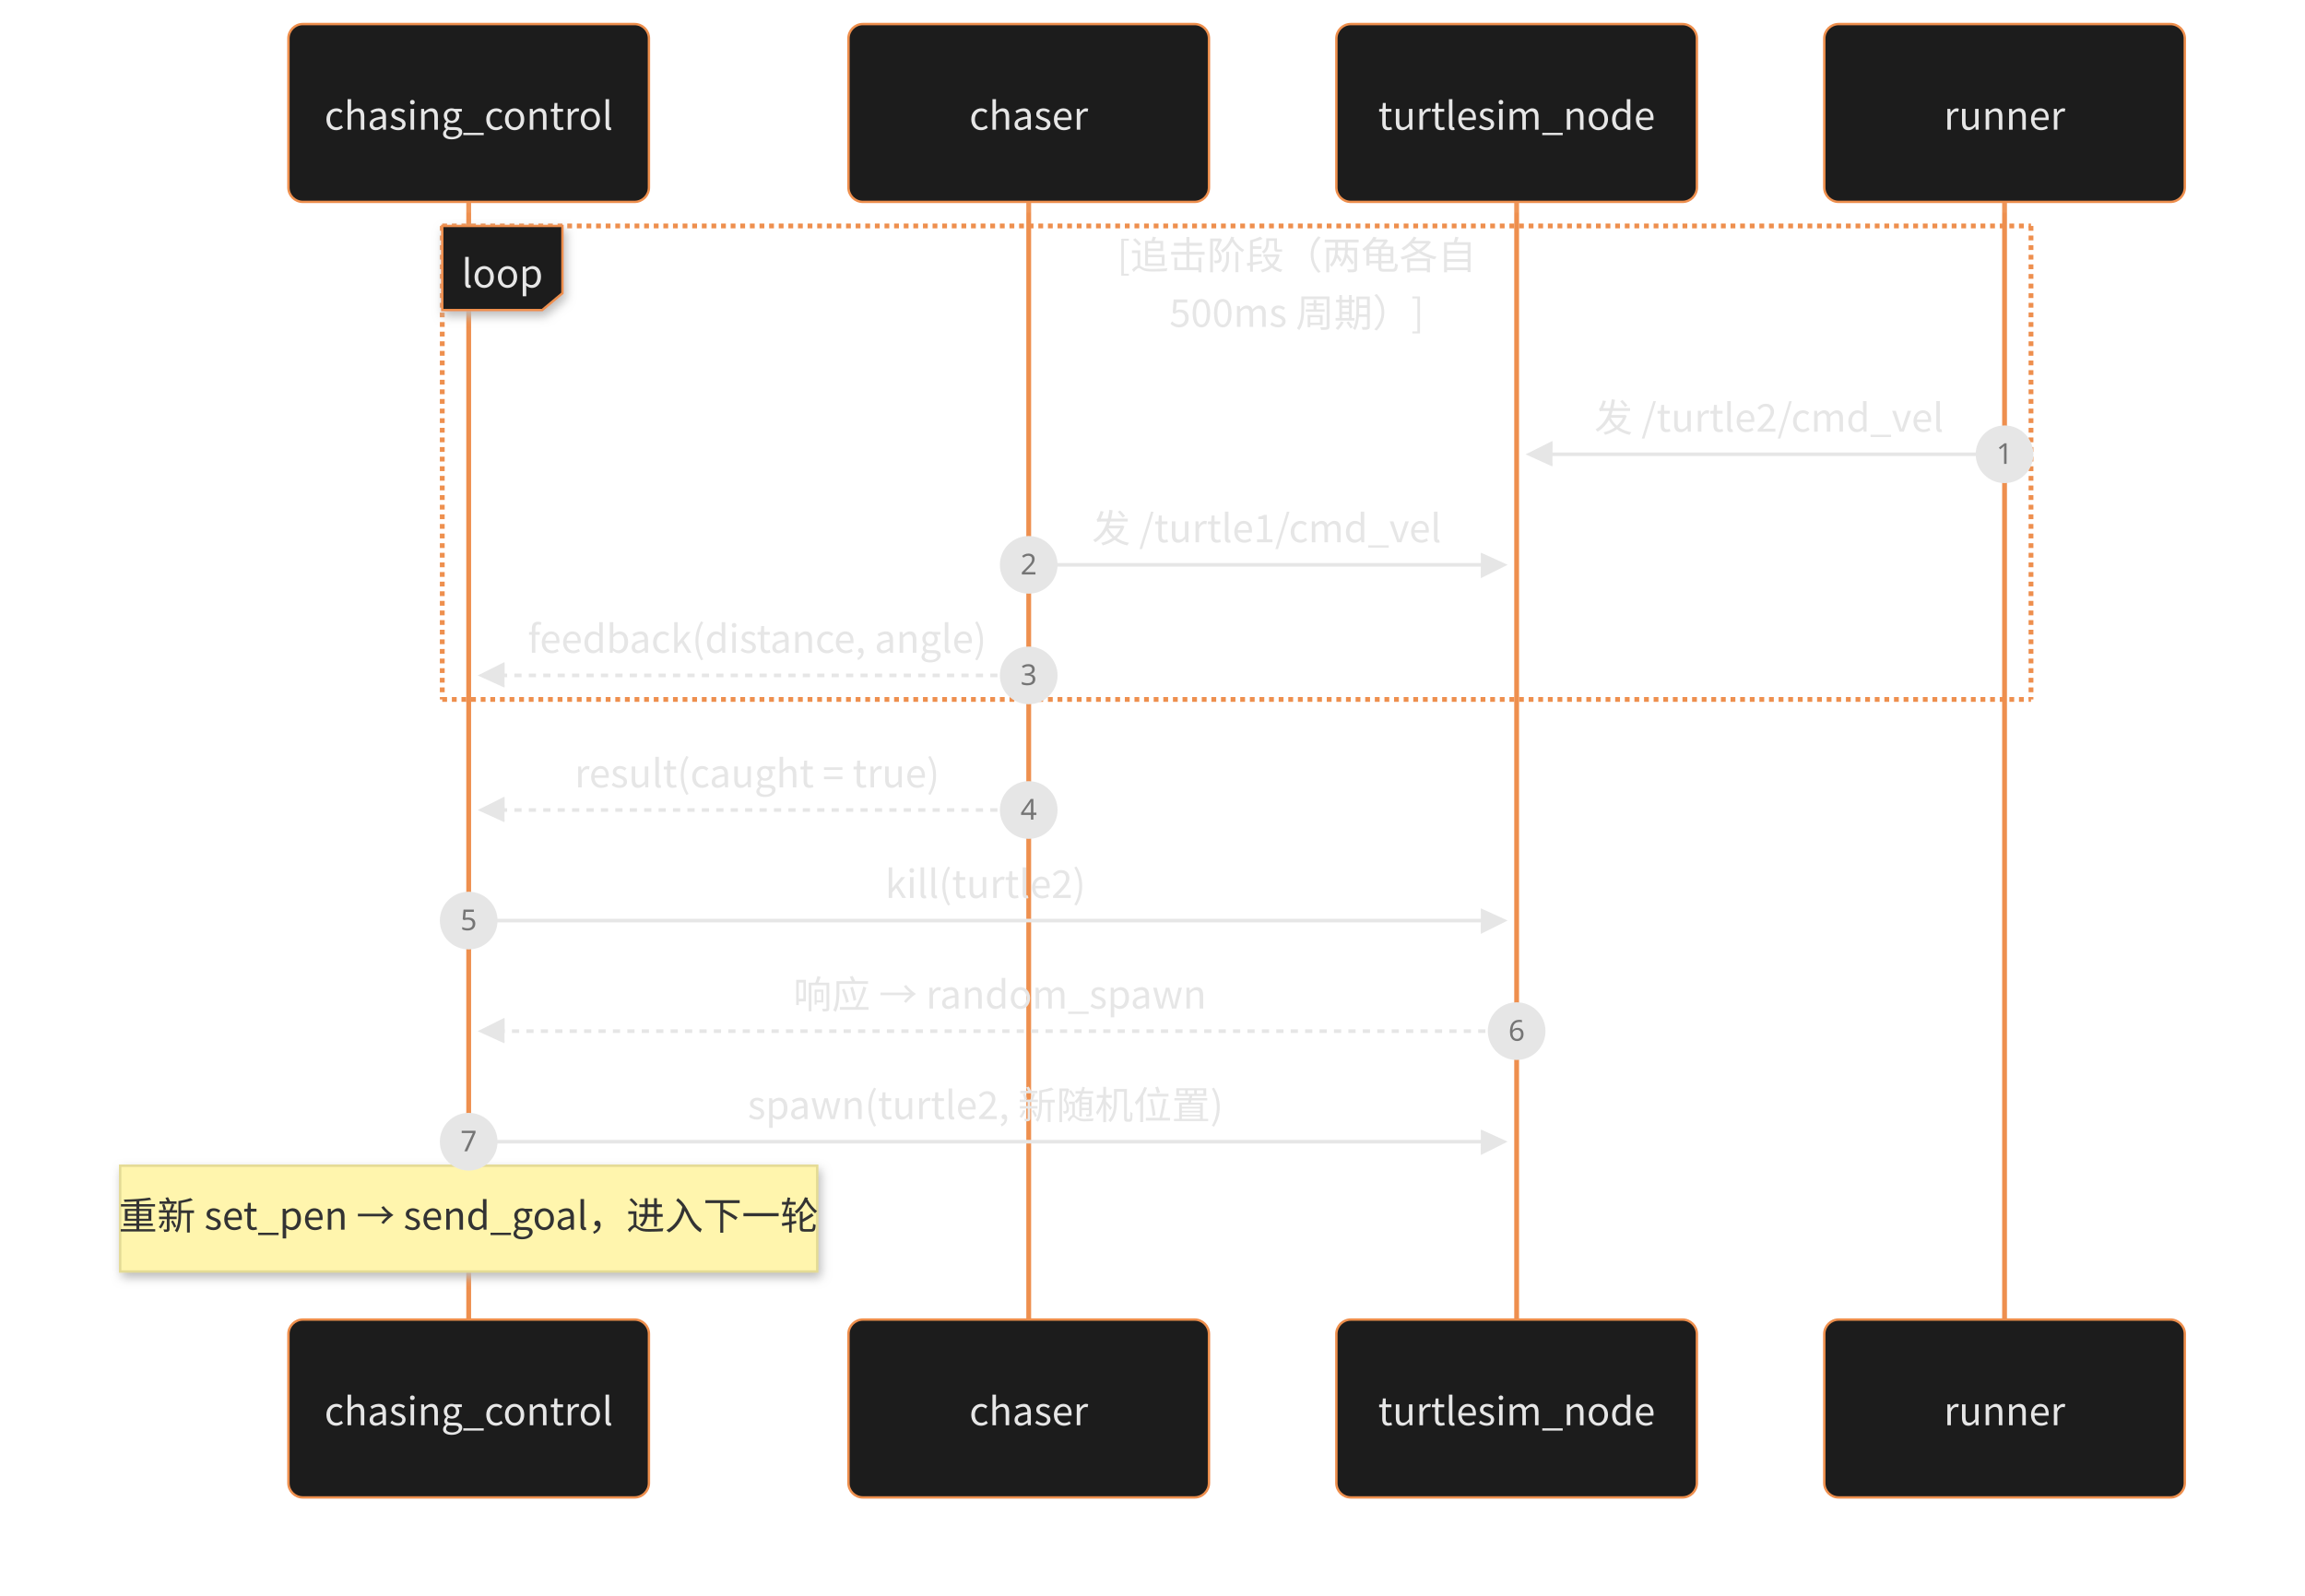
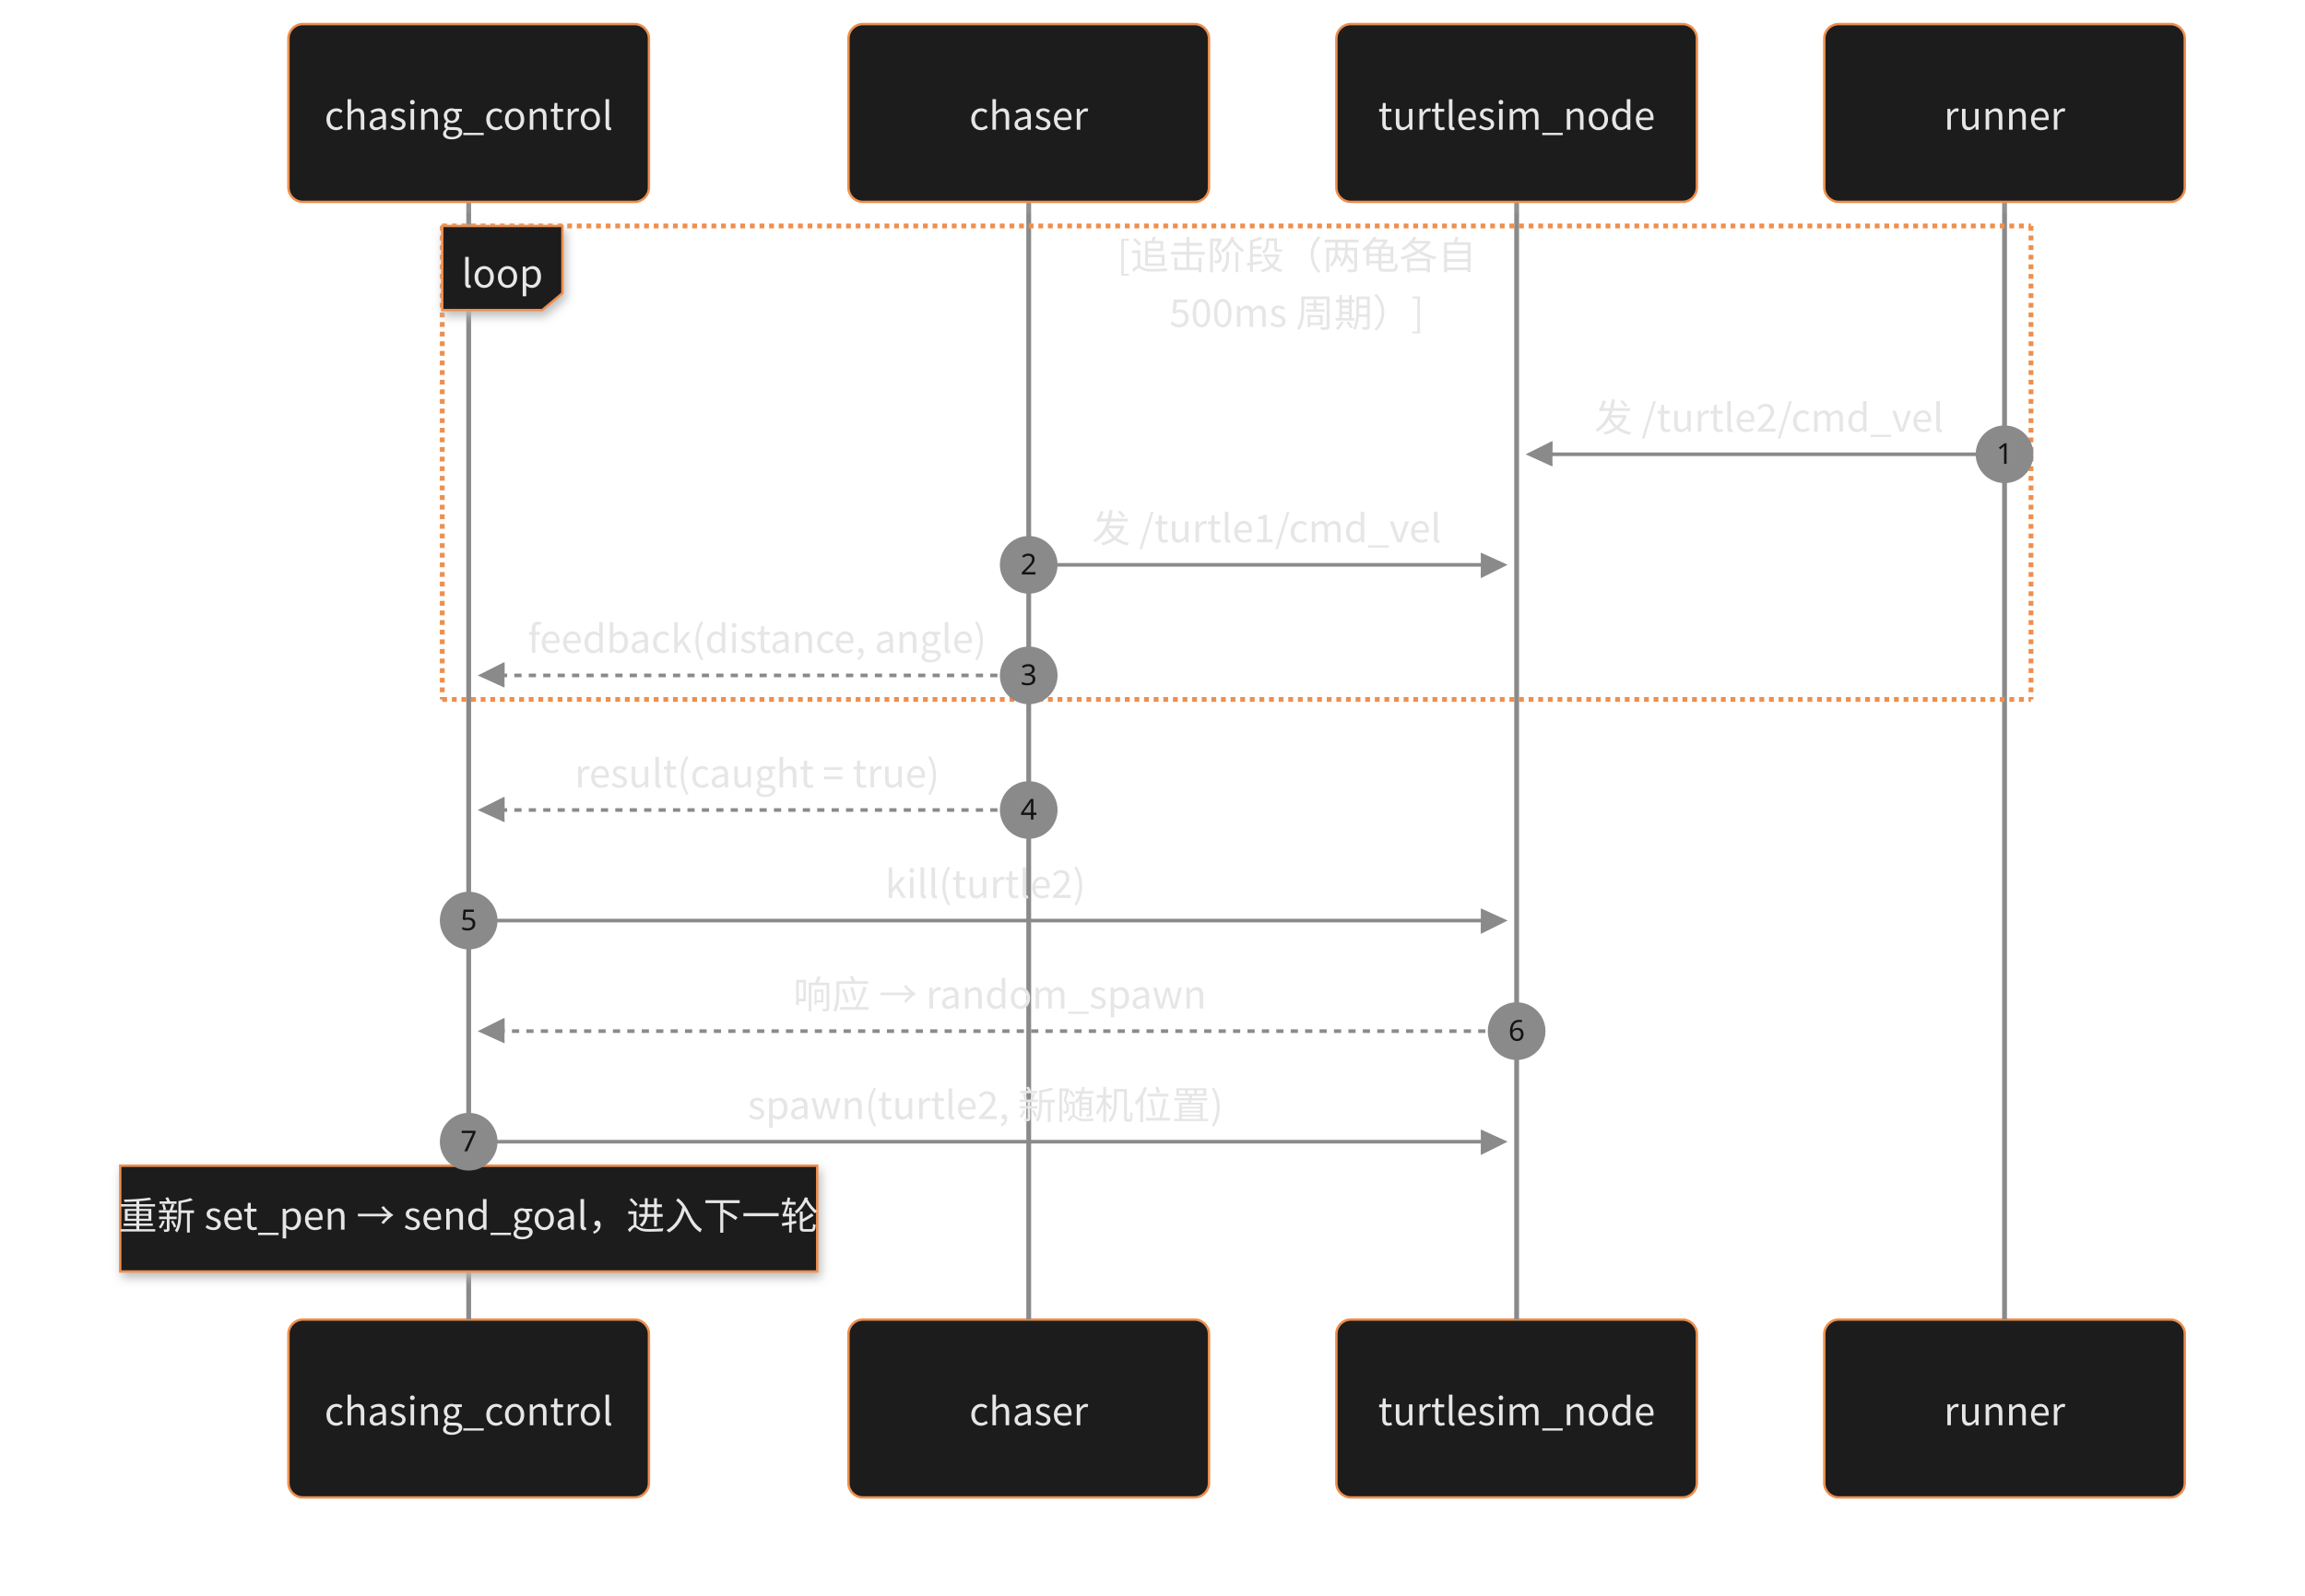
<svg xmlns="http://www.w3.org/2000/svg" id="my-svg" width="100%" style="max-width: 959px; background-color: rgb(19, 19, 18);" viewBox="-120 -10 959 664" role="graphics-document document" aria-roledescription="sequence">
  <g>
    <rect x="639" y="539" fill="#eaeaea" stroke="#666" width="150" height="74" name="RN" rx="6" ry="6" class="actor actor-bottom" data-look="neo" filter="url(#my-svg-drop-shadow)" />
    <text x="714" y="576" dominant-baseline="central" alignment-baseline="central" class="actor actor-box" style="text-anchor: middle; font-size: 16px; font-weight: 400;">
      <tspan x="714" dy="0">runner</tspan>
    </text>
  </g>
  <g>
    <rect x="436" y="539" fill="#eaeaea" stroke="#666" width="150" height="74" name="TS" rx="6" ry="6" class="actor actor-bottom" data-look="neo" filter="url(#my-svg-drop-shadow)" />
    <text x="511" y="576" dominant-baseline="central" alignment-baseline="central" class="actor actor-box" style="text-anchor: middle; font-size: 16px; font-weight: 400;">
      <tspan x="511" dy="0">turtlesim_node</tspan>
    </text>
  </g>
  <g>
    <rect x="233" y="539" fill="#eaeaea" stroke="#666" width="150" height="74" name="CH" rx="6" ry="6" class="actor actor-bottom" data-look="neo" filter="url(#my-svg-drop-shadow)" />
    <text x="308" y="576" dominant-baseline="central" alignment-baseline="central" class="actor actor-box" style="text-anchor: middle; font-size: 16px; font-weight: 400;">
      <tspan x="308" dy="0">chaser</tspan>
    </text>
  </g>
  <g>
    <rect x="0" y="539" fill="#eaeaea" stroke="#666" width="150" height="74" name="CC" rx="6" ry="6" class="actor actor-bottom" data-look="neo" filter="url(#my-svg-drop-shadow)" />
    <text x="75" y="576" dominant-baseline="central" alignment-baseline="central" class="actor actor-box" style="text-anchor: middle; font-size: 16px; font-weight: 400;">
      <tspan x="75" dy="0">chasing_control</tspan>
    </text>
  </g>
  <g>
    <line id="actor3" x1="714" y1="74" x2="714" y2="539" class="actor-line 200" stroke-width="0.5px" stroke="#999" name="RN" data-et="life-line" data-id="RN" />
    <g id="root-3" data-look="neo" data-et="participant" data-type="participant" data-id="RN">
      <rect x="639" y="0" fill="#eaeaea" stroke="#666" width="150" height="74" name="RN" rx="6" ry="6" class="actor actor-top" data-look="neo" filter="url(#my-svg-drop-shadow)" />
      <text x="714" y="37" dominant-baseline="central" alignment-baseline="central" class="actor actor-box" style="text-anchor: middle; font-size: 16px; font-weight: 400;">
        <tspan x="714" dy="0">runner</tspan>
      </text>
    </g>
  </g>
  <g>
    <line id="actor2" x1="511" y1="74" x2="511" y2="539" class="actor-line 200" stroke-width="0.5px" stroke="#999" name="TS" data-et="life-line" data-id="TS" />
    <g id="root-2" data-look="neo" data-et="participant" data-type="participant" data-id="TS">
      <rect x="436" y="0" fill="#eaeaea" stroke="#666" width="150" height="74" name="TS" rx="6" ry="6" class="actor actor-top" data-look="neo" filter="url(#my-svg-drop-shadow)" />
      <text x="511" y="37" dominant-baseline="central" alignment-baseline="central" class="actor actor-box" style="text-anchor: middle; font-size: 16px; font-weight: 400;">
        <tspan x="511" dy="0">turtlesim_node</tspan>
      </text>
    </g>
  </g>
  <g>
    <line id="actor1" x1="308" y1="74" x2="308" y2="539" class="actor-line 200" stroke-width="0.5px" stroke="#999" name="CH" data-et="life-line" data-id="CH" />
    <g id="root-1" data-look="neo" data-et="participant" data-type="participant" data-id="CH">
      <rect x="233" y="0" fill="#eaeaea" stroke="#666" width="150" height="74" name="CH" rx="6" ry="6" class="actor actor-top" data-look="neo" filter="url(#my-svg-drop-shadow)" />
      <text x="308" y="37" dominant-baseline="central" alignment-baseline="central" class="actor actor-box" style="text-anchor: middle; font-size: 16px; font-weight: 400;">
        <tspan x="308" dy="0">chaser</tspan>
      </text>
    </g>
  </g>
  <g>
    <line id="actor0" x1="75" y1="74" x2="75" y2="539" class="actor-line 200" stroke-width="0.5px" stroke="#999" name="CC" data-et="life-line" data-id="CC" />
    <g id="root-0" data-look="neo" data-et="participant" data-type="participant" data-id="CC">
      <rect x="0" y="0" fill="#eaeaea" stroke="#666" width="150" height="74" name="CC" rx="6" ry="6" class="actor actor-top" data-look="neo" filter="url(#my-svg-drop-shadow)" />
      <text x="75" y="37" dominant-baseline="central" alignment-baseline="central" class="actor actor-box" style="text-anchor: middle; font-size: 16px; font-weight: 400;">
        <tspan x="75" dy="0">chasing_control</tspan>
      </text>
    </g>
  </g>
-   <style>#my-svg{font-family:Noto Sans CJK SC,Noto Sans CJK JP,sans-serif;font-size:16px;fill:#E6E6E6;}@keyframes edge-animation-frame{from{stroke-dashoffset:0;}}@keyframes dash{to{stroke-dashoffset:0;}}#my-svg .edge-animation-slow{stroke-dasharray:9,5!important;stroke-dashoffset:900;animation:dash 50s linear infinite;stroke-linecap:round;}#my-svg .edge-animation-fast{stroke-dasharray:9,5!important;stroke-dashoffset:900;animation:dash 20s linear infinite;stroke-linecap:round;}#my-svg .error-icon{fill:#181818;}#my-svg .error-text{fill:#e7e7e7;stroke:#e7e7e7;}#my-svg .edge-thickness-normal{stroke-width:1px;}#my-svg .edge-thickness-thick{stroke-width:3.5px;}#my-svg .edge-pattern-solid{stroke-dasharray:0;}#my-svg .edge-thickness-invisible{stroke-width:0;fill:none;}#my-svg .edge-pattern-dashed{stroke-dasharray:3;}#my-svg .edge-pattern-dotted{stroke-dasharray:2;}#my-svg .marker{fill:#8A8A8A;stroke:#8A8A8A;}#my-svg .marker.cross{stroke:#8A8A8A;}#my-svg svg{font-family:Noto Sans CJK SC,Noto Sans CJK JP,sans-serif;font-size:16px;}#my-svg p{margin:0;}#my-svg .actor{stroke:#EE8F4E;fill:#1C1C1C;stroke-width:1;}#my-svg rect.actor.outer-path[data-look="neo"]{filter:drop-shadow( 1px 2px 2px rgba(185,185,185,1));}#my-svg rect.note[data-look="neo"]{stroke:hsl(52.683, 60%, 73.922%);fill:#fff5ad;filter:drop-shadow( 1px 2px 2px rgba(185,185,185,1));}#my-svg text.actor&gt;tspan{fill:#E6E6E6;stroke:none;}#my-svg .actor-line{stroke:#EE8F4E;}#my-svg .innerArc{stroke-width:1.5;stroke-dasharray:none;}#my-svg .messageLine0{stroke-width:1.5;stroke-dasharray:none;stroke:#E6E6E6;}#my-svg .messageLine1{stroke-width:1.5;stroke-dasharray:2,2;stroke:#E6E6E6;}#my-svg [id$="-arrowhead"] path{fill:#E6E6E6;stroke:#E6E6E6;}#my-svg .sequenceNumber{fill:#757575;}#my-svg [id$="-sequencenumber"]{fill:#E6E6E6;}#my-svg [id$="-crosshead"] path{fill:#E6E6E6;stroke:#E6E6E6;}#my-svg .messageText{fill:#E6E6E6;stroke:none;}#my-svg .labelBox{stroke:#EE8F4E;fill:#1C1C1C;filter:drop-shadow( 1px 2px 2px rgba(185,185,185,1));}#my-svg .labelText,#my-svg .labelText&gt;tspan{fill:#E6E6E6;stroke:none;}#my-svg .loopText,#my-svg .loopText&gt;tspan{fill:#E6E6E6;stroke:none;}#my-svg .sectionTitle,#my-svg .sectionTitle&gt;tspan{fill:#E6E6E6;stroke:none;}#my-svg .loopLine{stroke-width:2px;stroke-dasharray:2,2;stroke:#EE8F4E;fill:#EE8F4E;}#my-svg .note{stroke:hsl(52.683, 60%, 73.922%);fill:#fff5ad;}#my-svg .noteText,#my-svg .noteText&gt;tspan{fill:#333;stroke:none;}#my-svg .activation0{fill:#1C1C1C;stroke:hsl(0, 0%, 0.98%);}#my-svg .activation1{fill:#1C1C1C;stroke:hsl(0, 0%, 0.98%);}#my-svg .activation2{fill:#1C1C1C;stroke:hsl(0, 0%, 0.98%);}#my-svg .actorPopupMenu{position:absolute;}#my-svg .actorPopupMenuPanel{position:absolute;fill:#1C1C1C;box-shadow:0px 8px 16px 0px rgba(0,0,0,0.2);filter:drop-shadow(3px 5px 2px rgb(0 0 0 / 0.4));}#my-svg .actor-man circle,#my-svg line{fill:#1C1C1C;stroke-width:2px;}#my-svg g rect.rect{filter:drop-shadow( 1px 2px 2px rgba(185,185,185,1));stroke:#EE8F4E;}#my-svg .node .neo-node{stroke:#EE8F4E;}#my-svg [data-look="neo"].node rect,#my-svg [data-look="neo"].cluster rect,#my-svg [data-look="neo"].node polygon{stroke:#EE8F4E;filter:drop-shadow( 1px 2px 2px rgba(185,185,185,1));}#my-svg [data-look="neo"].swimlane.cluster rect{filter:none;}#my-svg [data-look="neo"].node path{stroke:#EE8F4E;stroke-width:1px;}#my-svg [data-look="neo"].node .outer-path{filter:drop-shadow( 1px 2px 2px rgba(185,185,185,1));}#my-svg [data-look="neo"].node .neo-line path{stroke:#EE8F4E;filter:none;}#my-svg [data-look="neo"].node circle{stroke:#EE8F4E;filter:drop-shadow( 1px 2px 2px rgba(185,185,185,1));}#my-svg [data-look="neo"].node circle .state-start{fill:#000000;}#my-svg [data-look="neo"].icon-shape .icon{fill:#EE8F4E;filter:drop-shadow( 1px 2px 2px rgba(185,185,185,1));}#my-svg [data-look="neo"].icon-shape .icon-neo path{stroke:#EE8F4E;filter:drop-shadow( 1px 2px 2px rgba(185,185,185,1));}#my-svg :root{--mermaid-font-family:"trebuchet ms",verdana,arial,sans-serif;}</style>
+   <style>#my-svg{font-family:Noto Sans CJK SC,Noto Sans CJK JP,sans-serif;font-size:16px;fill:#E6E6E6;}@keyframes edge-animation-frame{from{stroke-dashoffset:0;}}@keyframes dash{to{stroke-dashoffset:0;}}#my-svg .edge-animation-slow{stroke-dasharray:9,5!important;stroke-dashoffset:900;animation:dash 50s linear infinite;stroke-linecap:round;}#my-svg .edge-animation-fast{stroke-dasharray:9,5!important;stroke-dashoffset:900;animation:dash 20s linear infinite;stroke-linecap:round;}#my-svg .error-icon{fill:#181818;}#my-svg .error-text{fill:#e7e7e7;stroke:#e7e7e7;}#my-svg .edge-thickness-normal{stroke-width:1px;}#my-svg .edge-thickness-thick{stroke-width:3.5px;}#my-svg .edge-pattern-solid{stroke-dasharray:0;}#my-svg .edge-thickness-invisible{stroke-width:0;fill:none;}#my-svg .edge-pattern-dashed{stroke-dasharray:3;}#my-svg .edge-pattern-dotted{stroke-dasharray:2;}#my-svg .marker{fill:#8A8A8A;stroke:#8A8A8A;}#my-svg .marker.cross{stroke:#8A8A8A;}#my-svg svg{font-family:Noto Sans CJK SC,Noto Sans CJK JP,sans-serif;font-size:16px;}#my-svg p{margin:0;}#my-svg .actor{stroke:#EE8F4E;fill:#1C1C1C;stroke-width:1;}#my-svg rect.actor.outer-path[data-look="neo"]{filter:drop-shadow( 1px 2px 2px rgba(185,185,185,1));}#my-svg rect.note[data-look="neo"]{stroke:#EE8F4E;fill:#1C1C1C;filter:drop-shadow( 1px 2px 2px rgba(185,185,185,1));}#my-svg text.actor&gt;tspan{fill:#E6E6E6;stroke:none;}#my-svg .actor-line{stroke:#8A8A8A;}#my-svg .innerArc{stroke-width:1.5;stroke-dasharray:none;}#my-svg .messageLine0{stroke-width:1.5;stroke-dasharray:none;stroke:#8A8A8A;}#my-svg .messageLine1{stroke-width:1.5;stroke-dasharray:2,2;stroke:#8A8A8A;}#my-svg [id$="-arrowhead"] path{fill:#8A8A8A;stroke:#8A8A8A;}#my-svg .sequenceNumber{fill:#131312;}#my-svg [id$="-sequencenumber"]{fill:#8A8A8A;}#my-svg [id$="-crosshead"] path{fill:#8A8A8A;stroke:#8A8A8A;}#my-svg .messageText{fill:#E6E6E6;stroke:none;}#my-svg .labelBox{stroke:#EE8F4E;fill:#1C1C1C;filter:drop-shadow( 1px 2px 2px rgba(185,185,185,1));}#my-svg .labelText,#my-svg .labelText&gt;tspan{fill:#E6E6E6;stroke:none;}#my-svg .loopText,#my-svg .loopText&gt;tspan{fill:#E6E6E6;stroke:none;}#my-svg .sectionTitle,#my-svg .sectionTitle&gt;tspan{fill:#E6E6E6;stroke:none;}#my-svg .loopLine{stroke-width:2px;stroke-dasharray:2,2;stroke:#EE8F4E;fill:#EE8F4E;}#my-svg .note{stroke:#EE8F4E;fill:#1C1C1C;}#my-svg .noteText,#my-svg .noteText&gt;tspan{fill:#E6E6E6;stroke:none;}#my-svg .activation0{fill:#1C1C1C;stroke:#EE8F4E;}#my-svg .activation1{fill:#1C1C1C;stroke:#EE8F4E;}#my-svg .activation2{fill:#1C1C1C;stroke:#EE8F4E;}#my-svg .actorPopupMenu{position:absolute;}#my-svg .actorPopupMenuPanel{position:absolute;fill:#1C1C1C;box-shadow:0px 8px 16px 0px rgba(0,0,0,0.2);filter:drop-shadow(3px 5px 2px rgb(0 0 0 / 0.4));}#my-svg .actor-man circle,#my-svg line{fill:#1C1C1C;stroke-width:2px;}#my-svg g rect.rect{filter:drop-shadow( 1px 2px 2px rgba(185,185,185,1));stroke:#EE8F4E;}#my-svg .node .neo-node{stroke:#EE8F4E;}#my-svg [data-look="neo"].node rect,#my-svg [data-look="neo"].cluster rect,#my-svg [data-look="neo"].node polygon{stroke:#EE8F4E;filter:drop-shadow( 1px 2px 2px rgba(185,185,185,1));}#my-svg [data-look="neo"].swimlane.cluster rect{filter:none;}#my-svg [data-look="neo"].node path{stroke:#EE8F4E;stroke-width:1px;}#my-svg [data-look="neo"].node .outer-path{filter:drop-shadow( 1px 2px 2px rgba(185,185,185,1));}#my-svg [data-look="neo"].node .neo-line path{stroke:#EE8F4E;filter:none;}#my-svg [data-look="neo"].node circle{stroke:#EE8F4E;filter:drop-shadow( 1px 2px 2px rgba(185,185,185,1));}#my-svg [data-look="neo"].node circle .state-start{fill:#000000;}#my-svg [data-look="neo"].icon-shape .icon{fill:#EE8F4E;filter:drop-shadow( 1px 2px 2px rgba(185,185,185,1));}#my-svg [data-look="neo"].icon-shape .icon-neo path{stroke:#EE8F4E;filter:drop-shadow( 1px 2px 2px rgba(185,185,185,1));}#my-svg :root{--mermaid-font-family:"trebuchet ms",verdana,arial,sans-serif;}</style>
  <g />
  <defs>
    <symbol id="my-svg-computer" width="24" height="24">
      <path transform="scale(.5)" d="M2 2v13h20v-13h-20zm18 11h-16v-9h16v9zm-10.228 6l.466-1h3.524l.467 1h-4.457zm14.228 3h-24l2-6h2.104l-1.33 4h18.45l-1.297-4h2.073l2 6zm-5-10h-14v-7h14v7z" />
    </symbol>
  </defs>
  <defs>
    <symbol id="my-svg-database" fill-rule="evenodd" clip-rule="evenodd">
      <path transform="scale(.5)" d="M12.258.001l.256.004.255.005.253.008.251.01.249.012.247.015.246.016.242.019.241.02.239.023.236.024.233.027.231.028.229.031.225.032.223.034.22.036.217.038.214.04.211.041.208.043.205.045.201.046.198.048.194.05.191.051.187.053.183.054.18.056.175.057.172.059.168.06.163.061.16.063.155.064.15.066.074.033.073.033.071.034.07.034.069.035.068.035.067.035.066.035.064.036.064.036.062.036.06.036.06.037.058.037.058.037.055.038.055.038.053.038.052.038.051.039.05.039.048.039.047.039.045.04.044.04.043.04.041.04.04.041.039.041.037.041.036.041.034.041.033.042.032.042.03.042.029.042.027.042.026.043.024.043.023.043.021.043.02.043.018.044.017.043.015.044.013.044.012.044.011.045.009.044.007.045.006.045.004.045.002.045.001.045v17l-.001.045-.002.045-.004.045-.006.045-.007.045-.009.044-.011.045-.012.044-.013.044-.015.044-.017.043-.018.044-.02.043-.021.043-.023.043-.024.043-.026.043-.027.042-.029.042-.03.042-.032.042-.033.042-.034.041-.036.041-.037.041-.039.041-.04.041-.041.04-.043.04-.044.04-.045.04-.047.039-.048.039-.05.039-.051.039-.052.038-.053.038-.055.038-.055.038-.058.037-.058.037-.06.037-.06.036-.062.036-.064.036-.064.036-.066.035-.067.035-.068.035-.069.035-.07.034-.071.034-.073.033-.074.033-.15.066-.155.064-.16.063-.163.061-.168.06-.172.059-.175.057-.18.056-.183.054-.187.053-.191.051-.194.05-.198.048-.201.046-.205.045-.208.043-.211.041-.214.04-.217.038-.22.036-.223.034-.225.032-.229.031-.231.028-.233.027-.236.024-.239.023-.241.02-.242.019-.246.016-.247.015-.249.012-.251.01-.253.008-.255.005-.256.004-.258.001-.258-.001-.256-.004-.255-.005-.253-.008-.251-.01-.249-.012-.247-.015-.245-.016-.243-.019-.241-.02-.238-.023-.236-.024-.234-.027-.231-.028-.228-.031-.226-.032-.223-.034-.22-.036-.217-.038-.214-.04-.211-.041-.208-.043-.204-.045-.201-.046-.198-.048-.195-.05-.19-.051-.187-.053-.184-.054-.179-.056-.176-.057-.172-.059-.167-.06-.164-.061-.159-.063-.155-.064-.151-.066-.074-.033-.072-.033-.072-.034-.07-.034-.069-.035-.068-.035-.067-.035-.066-.035-.064-.036-.063-.036-.062-.036-.061-.036-.06-.037-.058-.037-.057-.037-.056-.038-.055-.038-.053-.038-.052-.038-.051-.039-.049-.039-.049-.039-.046-.039-.046-.04-.044-.04-.043-.04-.041-.04-.04-.041-.039-.041-.037-.041-.036-.041-.034-.041-.033-.042-.032-.042-.03-.042-.029-.042-.027-.042-.026-.043-.024-.043-.023-.043-.021-.043-.02-.043-.018-.044-.017-.043-.015-.044-.013-.044-.012-.044-.011-.045-.009-.044-.007-.045-.006-.045-.004-.045-.002-.045-.001-.045v-17l.001-.045.002-.045.004-.045.006-.045.007-.045.009-.044.011-.045.012-.044.013-.044.015-.044.017-.043.018-.044.02-.043.021-.043.023-.043.024-.043.026-.043.027-.042.029-.042.03-.042.032-.042.033-.042.034-.041.036-.041.037-.041.039-.041.04-.041.041-.04.043-.04.044-.04.046-.04.046-.039.049-.039.049-.039.051-.039.052-.038.053-.038.055-.038.056-.038.057-.037.058-.037.06-.037.061-.036.062-.036.063-.036.064-.036.066-.035.067-.035.068-.035.069-.035.07-.034.072-.034.072-.033.074-.033.151-.066.155-.064.159-.063.164-.061.167-.06.172-.059.176-.057.179-.056.184-.054.187-.053.19-.051.195-.05.198-.048.201-.046.204-.045.208-.043.211-.041.214-.04.217-.038.22-.036.223-.034.226-.032.228-.031.231-.028.234-.027.236-.024.238-.023.241-.02.243-.019.245-.016.247-.015.249-.012.251-.01.253-.008.255-.005.256-.004.258-.001.258.001zm-9.258 20.499v.01l.001.021.003.021.004.022.005.021.006.022.007.022.009.023.01.022.011.023.012.023.013.023.015.023.016.024.017.023.018.024.019.024.021.024.022.025.023.024.024.025.052.049.056.05.061.051.066.051.07.051.075.051.079.052.084.052.088.052.092.052.097.052.102.051.105.052.11.052.114.051.119.051.123.051.127.05.131.05.135.05.139.048.144.049.147.047.152.047.155.047.16.045.163.045.167.043.171.043.176.041.178.041.183.039.187.039.19.037.194.035.197.035.202.033.204.031.209.03.212.029.216.027.219.025.222.024.226.021.23.02.233.018.236.016.24.015.243.012.246.01.249.008.253.005.256.004.259.001.26-.001.257-.004.254-.005.25-.008.247-.011.244-.012.241-.014.237-.016.233-.018.231-.021.226-.021.224-.024.22-.026.216-.027.212-.028.21-.031.205-.031.202-.034.198-.034.194-.036.191-.037.187-.039.183-.04.179-.04.175-.042.172-.043.168-.044.163-.045.16-.046.155-.046.152-.047.148-.048.143-.049.139-.049.136-.05.131-.05.126-.05.123-.051.118-.052.114-.051.11-.052.106-.052.101-.052.096-.052.092-.052.088-.053.083-.051.079-.052.074-.052.07-.051.065-.051.06-.051.056-.05.051-.05.023-.024.023-.025.021-.024.02-.024.019-.024.018-.024.017-.024.015-.023.014-.024.013-.023.012-.023.01-.023.01-.022.008-.022.006-.022.006-.022.004-.022.004-.021.001-.021.001-.021v-4.127l-.077.055-.08.053-.083.054-.085.053-.087.052-.09.052-.093.051-.095.05-.097.05-.1.049-.102.049-.105.048-.106.047-.109.047-.111.046-.114.045-.115.045-.118.044-.12.043-.122.042-.124.042-.126.041-.128.04-.13.04-.132.038-.134.038-.135.037-.138.037-.139.035-.142.035-.143.034-.144.033-.147.032-.148.031-.15.03-.151.03-.153.029-.154.027-.156.027-.158.026-.159.025-.161.024-.162.023-.163.022-.165.021-.166.02-.167.019-.169.018-.169.017-.171.016-.173.015-.173.014-.175.013-.175.012-.177.011-.178.01-.179.008-.179.008-.181.006-.182.005-.182.004-.184.003-.184.002h-.37l-.184-.002-.184-.003-.182-.004-.182-.005-.181-.006-.179-.008-.179-.008-.178-.01-.176-.011-.176-.012-.175-.013-.173-.014-.172-.015-.171-.016-.17-.017-.169-.018-.167-.019-.166-.02-.165-.021-.163-.022-.162-.023-.161-.024-.159-.025-.157-.026-.156-.027-.155-.027-.153-.029-.151-.03-.15-.03-.148-.031-.146-.032-.145-.033-.143-.034-.141-.035-.14-.035-.137-.037-.136-.037-.134-.038-.132-.038-.13-.04-.128-.04-.126-.041-.124-.042-.122-.042-.12-.044-.117-.043-.116-.045-.113-.045-.112-.046-.109-.047-.106-.047-.105-.048-.102-.049-.1-.049-.097-.05-.095-.05-.093-.052-.09-.051-.087-.052-.085-.053-.083-.054-.08-.054-.077-.054v4.127zm0-5.654v.011l.001.021.003.021.004.021.005.022.006.022.007.022.009.022.01.022.011.023.012.023.013.023.015.024.016.023.017.024.018.024.019.024.021.024.022.024.023.025.024.024.052.05.056.05.061.05.066.051.07.051.075.052.079.051.084.052.088.052.092.052.097.052.102.052.105.052.11.051.114.051.119.052.123.05.127.051.131.05.135.049.139.049.144.048.147.048.152.047.155.046.16.045.163.045.167.044.171.042.176.042.178.04.183.04.187.038.19.037.194.036.197.034.202.033.204.032.209.03.212.028.216.027.219.025.222.024.226.022.23.02.233.018.236.016.24.014.243.012.246.01.249.008.253.006.256.003.259.001.26-.001.257-.003.254-.006.25-.008.247-.01.244-.012.241-.015.237-.016.233-.018.231-.02.226-.022.224-.024.22-.025.216-.027.212-.029.21-.03.205-.032.202-.033.198-.035.194-.036.191-.037.187-.039.183-.039.179-.041.175-.042.172-.043.168-.044.163-.045.16-.045.155-.047.152-.047.148-.048.143-.048.139-.05.136-.049.131-.05.126-.051.123-.051.118-.051.114-.052.11-.052.106-.052.101-.052.096-.052.092-.052.088-.052.083-.052.079-.052.074-.051.07-.052.065-.051.06-.05.056-.051.051-.049.023-.025.023-.024.021-.025.02-.024.019-.024.018-.024.017-.024.015-.023.014-.023.013-.024.012-.022.01-.023.01-.023.008-.022.006-.022.006-.022.004-.021.004-.022.001-.021.001-.021v-4.139l-.077.054-.08.054-.083.054-.085.052-.087.053-.09.051-.093.051-.095.051-.097.05-.1.049-.102.049-.105.048-.106.047-.109.047-.111.046-.114.045-.115.044-.118.044-.12.044-.122.042-.124.042-.126.041-.128.04-.13.039-.132.039-.134.038-.135.037-.138.036-.139.036-.142.035-.143.033-.144.033-.147.033-.148.031-.15.03-.151.03-.153.028-.154.028-.156.027-.158.026-.159.025-.161.024-.162.023-.163.022-.165.021-.166.02-.167.019-.169.018-.169.017-.171.016-.173.015-.173.014-.175.013-.175.012-.177.011-.178.009-.179.009-.179.007-.181.007-.182.005-.182.004-.184.003-.184.002h-.37l-.184-.002-.184-.003-.182-.004-.182-.005-.181-.007-.179-.007-.179-.009-.178-.009-.176-.011-.176-.012-.175-.013-.173-.014-.172-.015-.171-.016-.17-.017-.169-.018-.167-.019-.166-.02-.165-.021-.163-.022-.162-.023-.161-.024-.159-.025-.157-.026-.156-.027-.155-.028-.153-.028-.151-.03-.15-.03-.148-.031-.146-.033-.145-.033-.143-.033-.141-.035-.14-.036-.137-.036-.136-.037-.134-.038-.132-.039-.13-.039-.128-.04-.126-.041-.124-.042-.122-.043-.12-.043-.117-.044-.116-.044-.113-.046-.112-.046-.109-.046-.106-.047-.105-.048-.102-.049-.1-.049-.097-.05-.095-.051-.093-.051-.09-.051-.087-.053-.085-.052-.083-.054-.08-.054-.077-.054v4.139zm0-5.666v.011l.001.02.003.022.004.021.005.022.006.021.007.022.009.023.01.022.011.023.012.023.013.023.015.023.016.024.017.024.018.023.019.024.021.025.022.024.023.024.024.025.052.05.056.05.061.05.066.051.07.051.075.052.079.051.084.052.088.052.092.052.097.052.102.052.105.051.11.052.114.051.119.051.123.051.127.05.131.05.135.05.139.049.144.048.147.048.152.047.155.046.16.045.163.045.167.043.171.043.176.042.178.04.183.04.187.038.19.037.194.036.197.034.202.033.204.032.209.03.212.028.216.027.219.025.222.024.226.021.23.02.233.018.236.017.24.014.243.012.246.01.249.008.253.006.256.003.259.001.26-.001.257-.003.254-.006.25-.008.247-.01.244-.013.241-.014.237-.016.233-.018.231-.02.226-.022.224-.024.22-.025.216-.027.212-.029.21-.03.205-.032.202-.033.198-.035.194-.036.191-.037.187-.039.183-.039.179-.041.175-.042.172-.043.168-.044.163-.045.16-.045.155-.047.152-.047.148-.048.143-.049.139-.049.136-.049.131-.051.126-.05.123-.051.118-.052.114-.051.11-.052.106-.052.101-.052.096-.052.092-.052.088-.052.083-.052.079-.052.074-.052.07-.051.065-.051.06-.051.056-.05.051-.049.023-.025.023-.025.021-.024.02-.024.019-.024.018-.024.017-.024.015-.023.014-.024.013-.023.012-.023.01-.022.01-.023.008-.022.006-.022.006-.022.004-.022.004-.021.001-.021.001-.021v-4.153l-.077.054-.08.054-.083.053-.085.053-.087.053-.09.051-.093.051-.095.051-.097.05-.1.049-.102.048-.105.048-.106.048-.109.046-.111.046-.114.046-.115.044-.118.044-.12.043-.122.043-.124.042-.126.041-.128.04-.13.039-.132.039-.134.038-.135.037-.138.036-.139.036-.142.034-.143.034-.144.033-.147.032-.148.032-.15.03-.151.03-.153.028-.154.028-.156.027-.158.026-.159.024-.161.024-.162.023-.163.023-.165.021-.166.02-.167.019-.169.018-.169.017-.171.016-.173.015-.173.014-.175.013-.175.012-.177.01-.178.01-.179.009-.179.007-.181.006-.182.006-.182.004-.184.003-.184.001-.185.001-.185-.001-.184-.001-.184-.003-.182-.004-.182-.006-.181-.006-.179-.007-.179-.009-.178-.01-.176-.01-.176-.012-.175-.013-.173-.014-.172-.015-.171-.016-.17-.017-.169-.018-.167-.019-.166-.02-.165-.021-.163-.023-.162-.023-.161-.024-.159-.024-.157-.026-.156-.027-.155-.028-.153-.028-.151-.03-.15-.03-.148-.032-.146-.032-.145-.033-.143-.034-.141-.034-.14-.036-.137-.036-.136-.037-.134-.038-.132-.039-.13-.039-.128-.041-.126-.041-.124-.041-.122-.043-.12-.043-.117-.044-.116-.044-.113-.046-.112-.046-.109-.046-.106-.048-.105-.048-.102-.048-.1-.05-.097-.049-.095-.051-.093-.051-.09-.052-.087-.052-.085-.053-.083-.053-.08-.054-.077-.054v4.153zm8.74-8.179l-.257.004-.254.005-.25.008-.247.011-.244.012-.241.014-.237.016-.233.018-.231.021-.226.022-.224.023-.22.026-.216.027-.212.028-.21.031-.205.032-.202.033-.198.034-.194.036-.191.038-.187.038-.183.04-.179.041-.175.042-.172.043-.168.043-.163.045-.16.046-.155.046-.152.048-.148.048-.143.048-.139.049-.136.05-.131.05-.126.051-.123.051-.118.051-.114.052-.11.052-.106.052-.101.052-.096.052-.092.052-.088.052-.083.052-.079.052-.074.051-.07.052-.065.051-.06.05-.056.05-.051.05-.023.025-.023.024-.021.024-.02.025-.019.024-.018.024-.017.023-.015.024-.014.023-.013.023-.012.023-.01.023-.01.022-.008.022-.006.023-.006.021-.004.022-.004.021-.001.021-.001.021.001.021.001.021.004.021.004.022.006.021.006.023.008.022.01.022.01.023.012.023.013.023.014.023.015.024.017.023.018.024.019.024.02.025.021.024.023.024.023.025.051.05.056.05.06.05.065.051.07.052.074.051.079.052.083.052.088.052.092.052.096.052.101.052.106.052.11.052.114.052.118.051.123.051.126.051.131.05.136.05.139.049.143.048.148.048.152.048.155.046.16.046.163.045.168.043.172.043.175.042.179.041.183.04.187.038.191.038.194.036.198.034.202.033.205.032.21.031.212.028.216.027.22.026.224.023.226.022.231.021.233.018.237.016.241.014.244.012.247.011.25.008.254.005.257.004.26.001.26-.001.257-.004.254-.005.25-.008.247-.011.244-.012.241-.014.237-.016.233-.018.231-.021.226-.022.224-.023.22-.026.216-.027.212-.028.21-.031.205-.032.202-.033.198-.034.194-.036.191-.038.187-.038.183-.04.179-.041.175-.042.172-.043.168-.043.163-.045.16-.046.155-.046.152-.048.148-.048.143-.048.139-.049.136-.05.131-.05.126-.051.123-.051.118-.051.114-.052.11-.052.106-.052.101-.052.096-.052.092-.052.088-.052.083-.052.079-.052.074-.051.07-.052.065-.051.06-.05.056-.05.051-.05.023-.025.023-.024.021-.024.02-.025.019-.024.018-.024.017-.023.015-.024.014-.023.013-.023.012-.023.01-.023.01-.022.008-.022.006-.023.006-.021.004-.022.004-.021.001-.021.001-.021-.001-.021-.001-.021-.004-.021-.004-.022-.006-.021-.006-.023-.008-.022-.01-.022-.01-.023-.012-.023-.013-.023-.014-.023-.015-.024-.017-.023-.018-.024-.019-.024-.02-.025-.021-.024-.023-.024-.023-.025-.051-.05-.056-.05-.06-.05-.065-.051-.07-.052-.074-.051-.079-.052-.083-.052-.088-.052-.092-.052-.096-.052-.101-.052-.106-.052-.11-.052-.114-.052-.118-.051-.123-.051-.126-.051-.131-.05-.136-.05-.139-.049-.143-.048-.148-.048-.152-.048-.155-.046-.16-.046-.163-.045-.168-.043-.172-.043-.175-.042-.179-.041-.183-.04-.187-.038-.191-.038-.194-.036-.198-.034-.202-.033-.205-.032-.21-.031-.212-.028-.216-.027-.22-.026-.224-.023-.226-.022-.231-.021-.233-.018-.237-.016-.241-.014-.244-.012-.247-.011-.25-.008-.254-.005-.257-.004-.26-.001-.26.001z" />
    </symbol>
  </defs>
  <defs>
    <symbol id="my-svg-clock" width="24" height="24">
      <path transform="scale(.5)" d="M12 2c5.514 0 10 4.486 10 10s-4.486 10-10 10-10-4.486-10-10 4.486-10 10-10zm0-2c-6.627 0-12 5.373-12 12s5.373 12 12 12 12-5.373 12-12-5.373-12-12-12zm5.848 12.459c.202.038.202.333.001.372-1.907.361-6.045 1.111-6.547 1.111-.719 0-1.301-.582-1.301-1.301 0-.512.77-5.447 1.125-7.445.034-.192.312-.181.343.014l.985 6.238 5.394 1.011z" />
    </symbol>
  </defs>
  <defs>
    <marker id="my-svg-arrowhead" refX="7.9" refY="5" markerUnits="userSpaceOnUse" markerWidth="12" markerHeight="12" orient="auto-start-reverse">
      <path d="M -1 0 L 10 5 L 0 10 z" />
    </marker>
  </defs>
  <defs>
    <marker id="my-svg-crosshead" markerWidth="15" markerHeight="8" orient="auto" refX="4" refY="4.5">
      <path fill="none" stroke="#000000" stroke-width="1pt" d="M 1,2 L 6,7 M 6,2 L 1,7" style="stroke-dasharray: 0, 0;" />
    </marker>
  </defs>
  <defs>
    <marker id="my-svg-filled-head" refX="15.5" refY="7" markerWidth="20" markerHeight="28" orient="auto">
      <path d="M 18,7 L9,13 L14,7 L9,1 Z" />
    </marker>
  </defs>
  <defs>
    <marker id="my-svg-sequencenumber" refX="15" refY="15" markerWidth="60" markerHeight="40" orient="auto">
      <circle cx="15" cy="15" r="6" />
    </marker>
  </defs>
  <defs>
    <marker id="my-svg-solidTopArrowHead" refX="7.9" refY="7.25" markerUnits="userSpaceOnUse" markerWidth="12" markerHeight="12" orient="auto-start-reverse">
      <path d="M 0 0 L 10 8 L 0 8 z" />
    </marker>
  </defs>
  <defs>
    <marker id="my-svg-solidBottomArrowHead" refX="7.9" refY="0.75" markerUnits="userSpaceOnUse" markerWidth="12" markerHeight="12" orient="auto-start-reverse">
      <path d="M 0 0 L 10 0 L 0 8 z" />
    </marker>
  </defs>
  <defs>
    <marker id="my-svg-stickTopArrowHead" refX="7.5" refY="7" markerUnits="userSpaceOnUse" markerWidth="12" markerHeight="12" orient="auto-start-reverse">
      <path d="M 0 0 L 7 7" stroke="black" stroke-width="1.5" fill="none" />
    </marker>
  </defs>
  <defs>
    <marker id="my-svg-stickBottomArrowHead" refX="7.5" refY="0" markerUnits="userSpaceOnUse" markerWidth="12" markerHeight="12" orient="auto-start-reverse">
      <path d="M 0 7 L 7 0" stroke="black" stroke-width="1.5" fill="none" />
    </marker>
  </defs>
  <defs>
    <filter id="my-svg-drop-shadow" height="130%" width="130%">
      <feDropShadow dx="4" dy="4" stdDeviation="0" flood-opacity="0.06" flood-color="#FFFFFF" />
    </filter>
  </defs>
  <g data-et="control-structure" data-id="i5">
    <line x1="64" y1="84" x2="725" y2="84" class="loopLine" />
    <line x1="725" y1="84" x2="725" y2="281" class="loopLine" />
    <line x1="64" y1="281" x2="725" y2="281" class="loopLine" />
    <line x1="64" y1="84" x2="64" y2="281" class="loopLine" />
    <polygon points="64,84 114,84 114,112 105.6,119 64,119" class="labelBox" />
    <text x="89" y="104" text-anchor="middle" dominant-baseline="middle" alignment-baseline="middle" class="labelText" style="font-size: 16px; font-weight: 400;">loop</text>
    <text x="419.5" y="102" text-anchor="middle" class="loopText" style="font-size: 16px; font-weight: 400;">
      <tspan x="419.5">[追击阶段（两龟各自</tspan>
    </text>
    <text x="419.5" y="126" text-anchor="middle" class="loopText" style="font-size: 16px; font-weight: 400;">
      <tspan x="419.5">500ms 周期）]</tspan>
    </text>
  </g>
  <g data-et="note" data-id="i10">
    <rect x="-70" y="475" fill="#EDF2AE" stroke="#666" width="290" height="44" class="note" data-look="neo" />
    <text x="75" y="480" text-anchor="middle" dominant-baseline="middle" alignment-baseline="middle" class="noteText" dy="1em" style="font-size: 16px; font-weight: 400;">
      <tspan x="75">重新 set_pen → send_goal，进入下一轮</tspan>
    </text>
  </g>
  <text x="616" y="148" text-anchor="middle" dominant-baseline="middle" alignment-baseline="middle" class="messageText" dy="1em" style="font-size: 16px; font-weight: 400;">发 /turtle2/cmd_vel</text>
  <line x1="719" y1="179" x2="518" y2="179" class="messageLine0" data-et="message" data-id="i2" data-from="RN" data-to="TS" stroke-width="2" stroke="none" marker-end="url(#my-svg-arrowhead)" style="fill: none;" />
  <line x1="714" y1="179" x2="714" y2="179" stroke-width="0" marker-start="url(#my-svg-sequencenumber)" />
  <text x="714" y="183" font-family="sans-serif" font-size="12px" text-anchor="middle" class="sequenceNumber">1</text>
  <text x="407" y="194" text-anchor="middle" dominant-baseline="middle" alignment-baseline="middle" class="messageText" dy="1em" style="font-size: 16px; font-weight: 400;">发 /turtle1/cmd_vel</text>
  <line x1="315" y1="225" x2="504" y2="225" class="messageLine0" data-et="message" data-id="i3" data-from="CH" data-to="TS" stroke-width="2" stroke="none" marker-end="url(#my-svg-arrowhead)" style="fill: none;" />
  <line x1="308" y1="225" x2="308" y2="225" stroke-width="0" marker-start="url(#my-svg-sequencenumber)" />
  <text x="308" y="229" font-family="sans-serif" font-size="12px" text-anchor="middle" class="sequenceNumber">2</text>
  <text x="195" y="240" text-anchor="middle" dominant-baseline="middle" alignment-baseline="middle" class="messageText" dy="1em" style="font-size: 16px; font-weight: 400;">feedback(distance, angle)</text>
  <line x1="313" y1="271" x2="82" y2="271" class="messageLine1" data-et="message" data-id="i4" data-from="CH" data-to="CC" stroke-width="2" stroke="none" marker-end="url(#my-svg-arrowhead)" style="stroke-dasharray: 3, 3; fill: none;" />
  <line x1="308" y1="271" x2="308" y2="271" stroke-width="0" marker-start="url(#my-svg-sequencenumber)" />
  <text x="308" y="275" font-family="sans-serif" font-size="12px" text-anchor="middle" class="sequenceNumber">3</text>
  <text x="195" y="296" text-anchor="middle" dominant-baseline="middle" alignment-baseline="middle" class="messageText" dy="1em" style="font-size: 16px; font-weight: 400;">result(caught = true)</text>
  <line x1="313" y1="327" x2="82" y2="327" class="messageLine1" data-et="message" data-id="i6" data-from="CH" data-to="CC" stroke-width="2" stroke="none" marker-end="url(#my-svg-arrowhead)" style="stroke-dasharray: 3, 3; fill: none;" />
  <line x1="308" y1="327" x2="308" y2="327" stroke-width="0" marker-start="url(#my-svg-sequencenumber)" />
  <text x="308" y="331" font-family="sans-serif" font-size="12px" text-anchor="middle" class="sequenceNumber">4</text>
  <text x="290" y="342" text-anchor="middle" dominant-baseline="middle" alignment-baseline="middle" class="messageText" dy="1em" style="font-size: 16px; font-weight: 400;">kill(turtle2)</text>
  <line x1="82" y1="373" x2="504" y2="373" class="messageLine0" data-et="message" data-id="i7" data-from="CC" data-to="TS" stroke-width="2" stroke="none" marker-end="url(#my-svg-arrowhead)" style="fill: none;" />
  <line x1="75" y1="373" x2="75" y2="373" stroke-width="0" marker-start="url(#my-svg-sequencenumber)" />
  <text x="75" y="377" font-family="sans-serif" font-size="12px" text-anchor="middle" class="sequenceNumber">5</text>
  <text x="296" y="388" text-anchor="middle" dominant-baseline="middle" alignment-baseline="middle" class="messageText" dy="1em" style="font-size: 16px; font-weight: 400;">响应 → random_spawn</text>
  <line x1="516" y1="419" x2="82" y2="419" class="messageLine1" data-et="message" data-id="i8" data-from="TS" data-to="CC" stroke-width="2" stroke="none" marker-end="url(#my-svg-arrowhead)" style="stroke-dasharray: 3, 3; fill: none;" />
  <line x1="511" y1="419" x2="511" y2="419" stroke-width="0" marker-start="url(#my-svg-sequencenumber)" />
  <text x="511" y="423" font-family="sans-serif" font-size="12px" text-anchor="middle" class="sequenceNumber">6</text>
  <text x="290" y="434" text-anchor="middle" dominant-baseline="middle" alignment-baseline="middle" class="messageText" dy="1em" style="font-size: 16px; font-weight: 400;">spawn(turtle2, 新随机位置)</text>
  <line x1="82" y1="465" x2="504" y2="465" class="messageLine0" data-et="message" data-id="i9" data-from="CC" data-to="TS" stroke-width="2" stroke="none" marker-end="url(#my-svg-arrowhead)" style="fill: none;" />
  <line x1="75" y1="465" x2="75" y2="465" stroke-width="0" marker-start="url(#my-svg-sequencenumber)" />
  <text x="75" y="469" font-family="sans-serif" font-size="12px" text-anchor="middle" class="sequenceNumber">7</text>
</svg>
